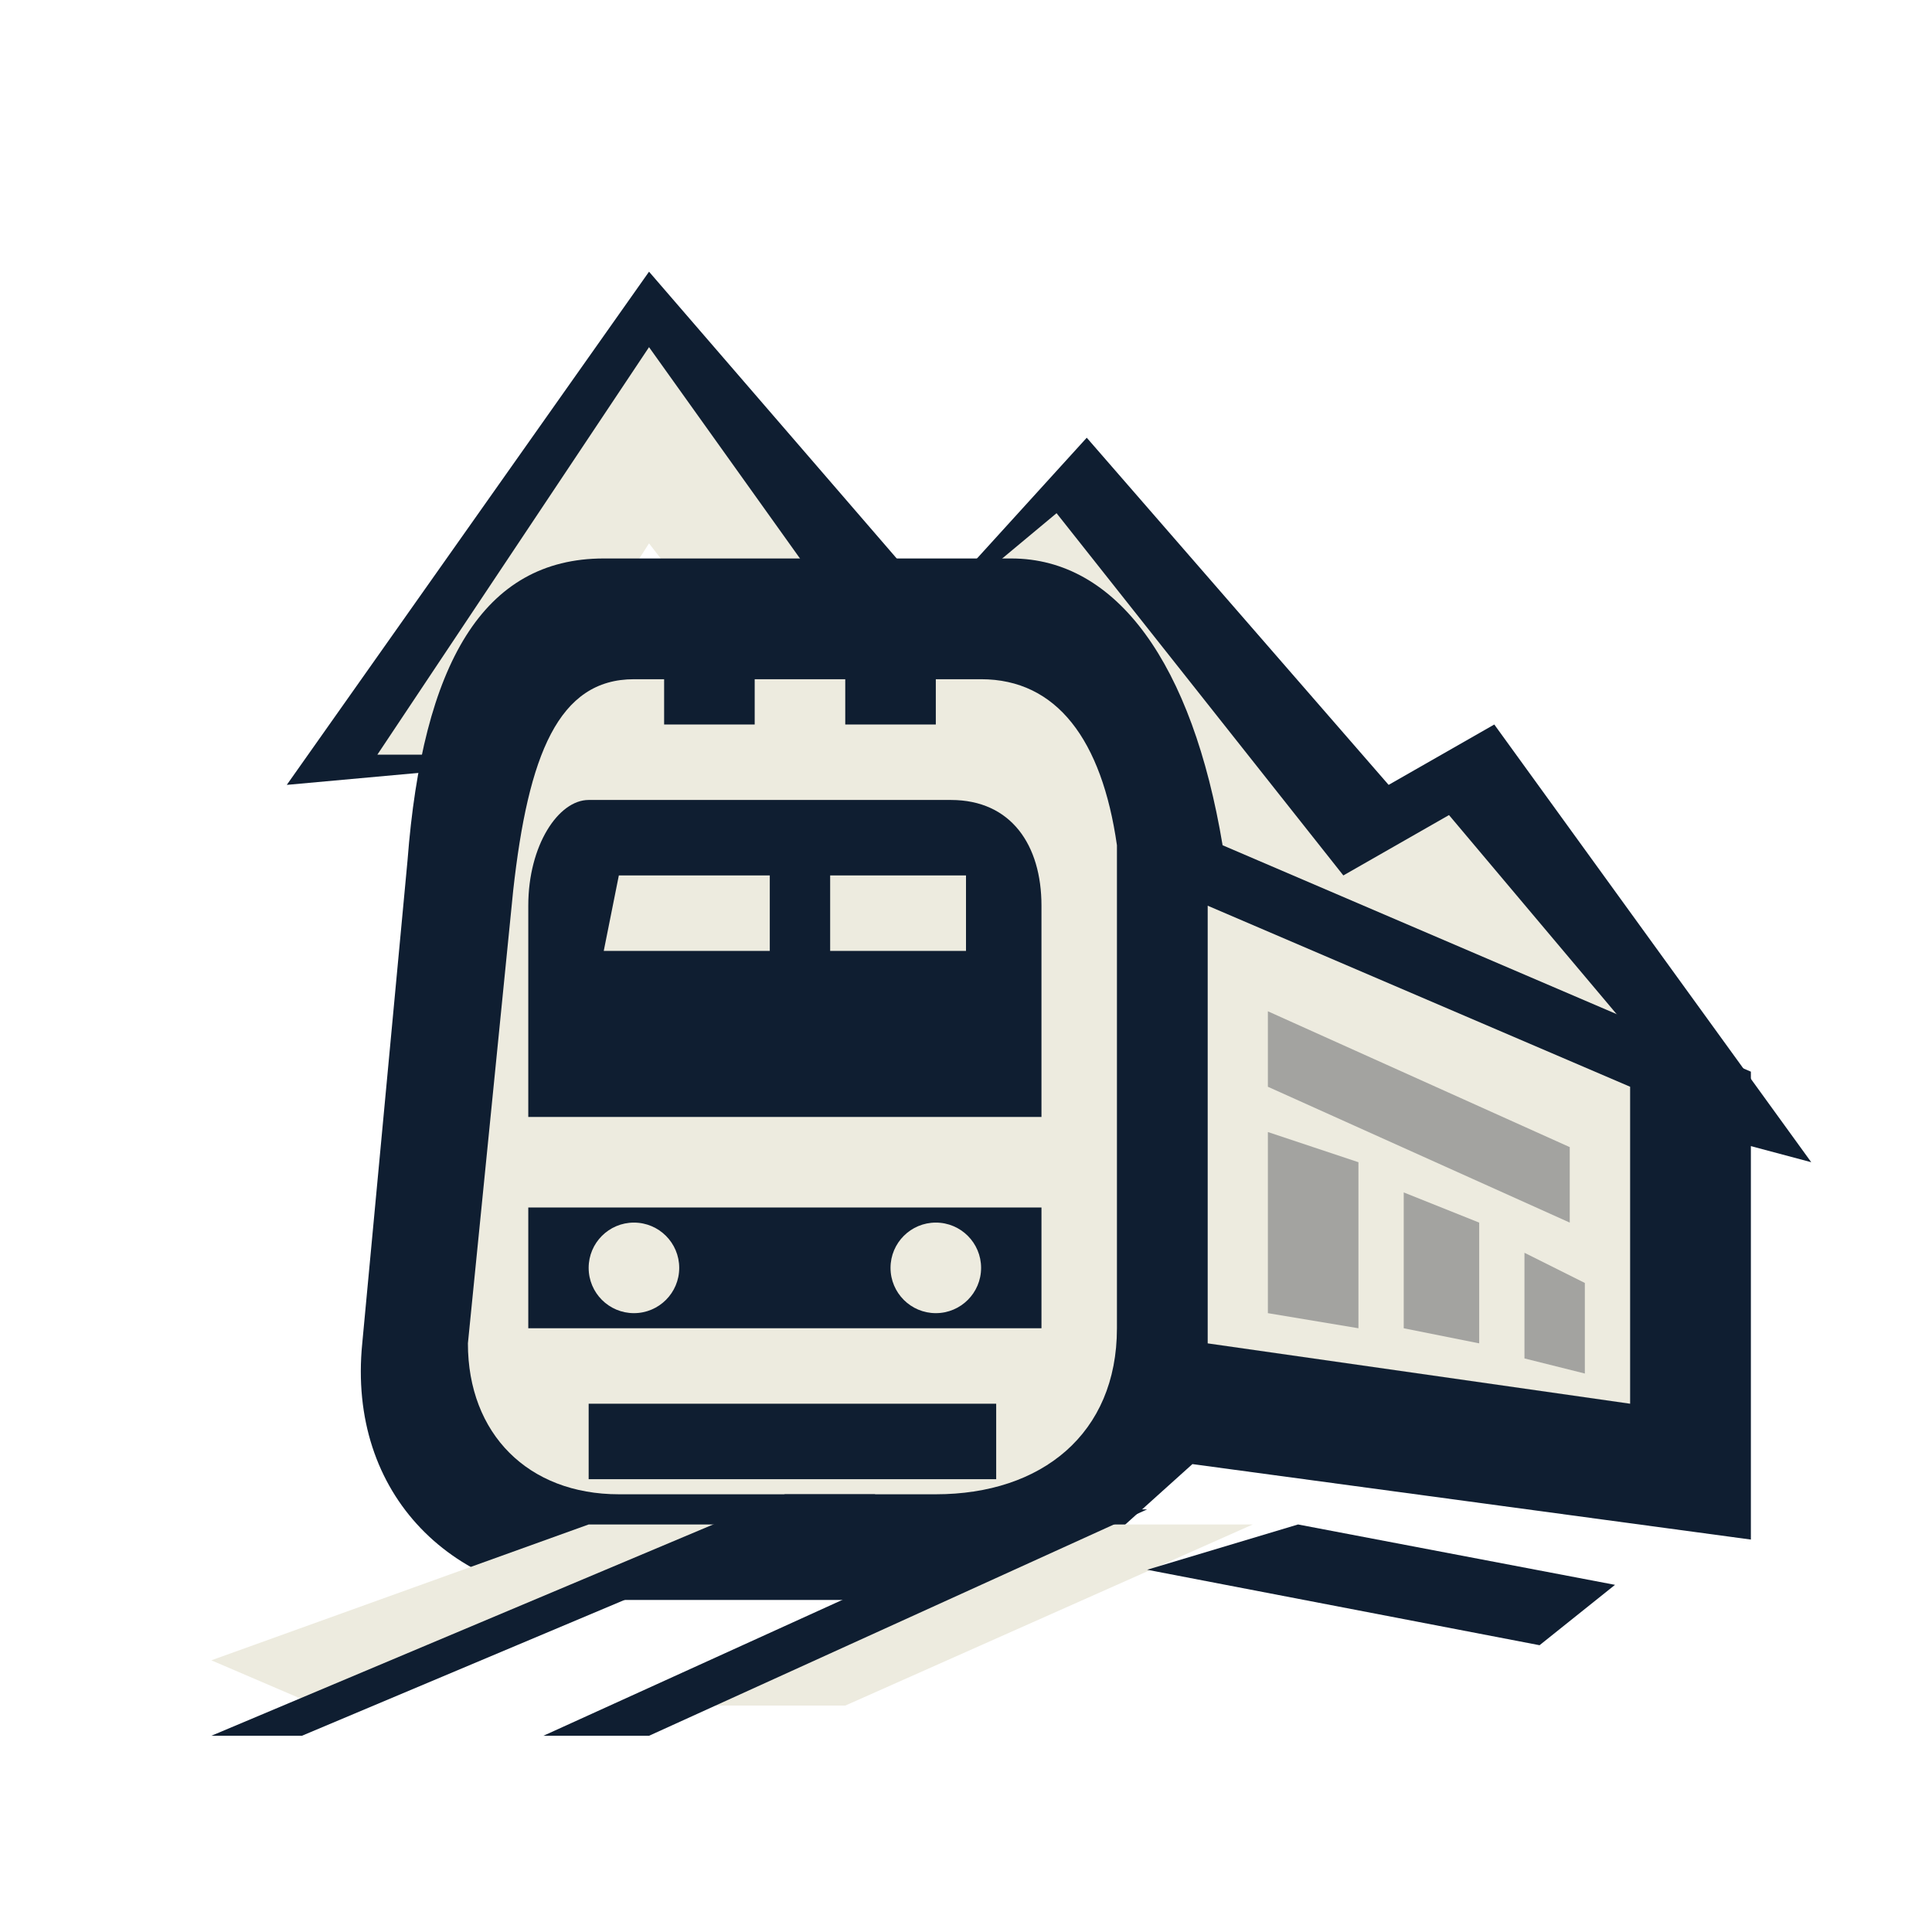
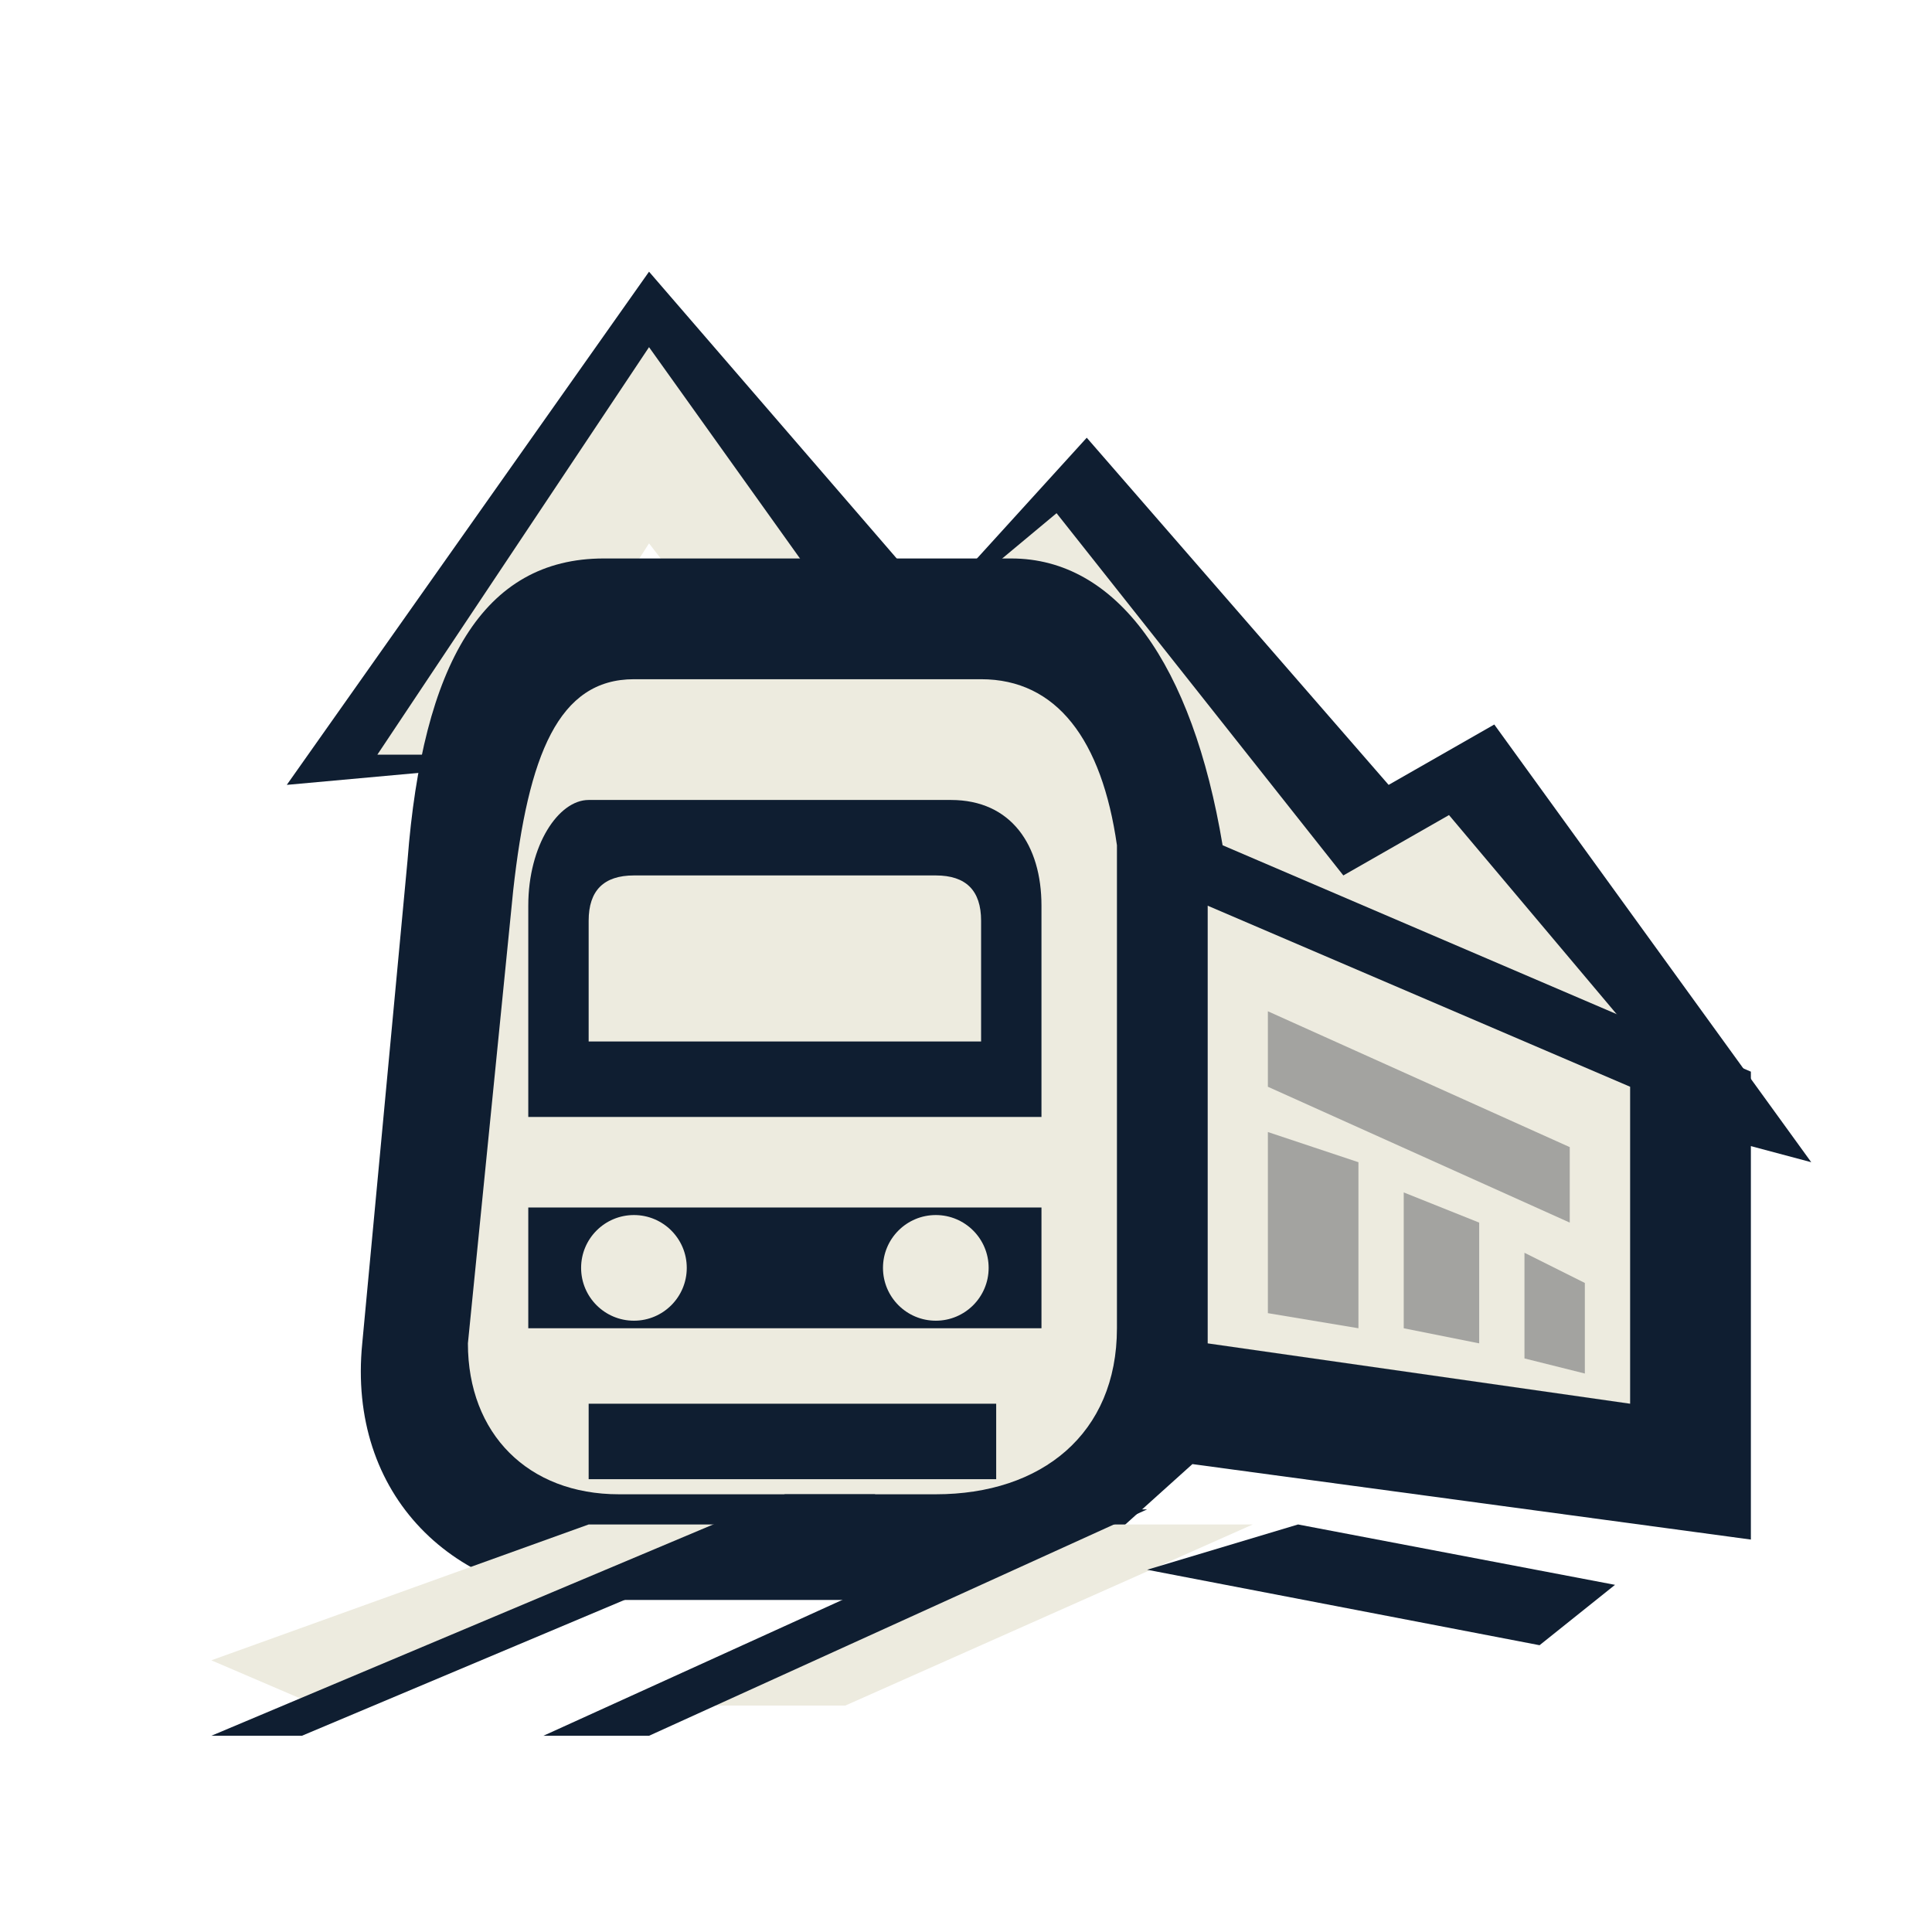
<svg xmlns="http://www.w3.org/2000/svg" width="128" height="128" viewBox="0 0 128 128">
  <path fill="#0f1e31" d="M43 18 62 40 72 29 92 52 99 48 120 77 105 73 91 60 84 65 69 47 61 55 43 31 30 51 19 52z" />
  <path fill="#edebdf" d="M43 23 58 44 70 34 89 58 96 54 112 73 100 69 90 63 83 68 68 51 60 58 43 36 34 50 25 50z" />
  <path fill="#0f1e31" d="M40 37h27c7 0 12 7 14 19l35 15v31l-37-5-10 9H40c-10 0-17-7-16-17l3-32c1-13 5-20 13-20z" />
  <path fill="#edebdf" d="M42 45h23c5 0 8 4 9 11v32c0 7-5 11-12 11H41c-6 0-10-4-10-10l3-30c1-9 3-14 8-14z" />
  <path fill="#edebdf" d="M80 60 108 72v21l-28-4z" />
  <path fill="#a3a3a0" d="M84 67 104 76v5L84 72zM84 75l6 2v11l-6-1zM93 79l5 2v8l-5-1zM101 83l4 2v6l-4-1z" />
  <path fill="#0f1e31" d="M39 53h24c4 0 6 3 6 7v14H35V60c0-4 2-7 4-7z" />
-   <path fill="#edebdf" d="M41 58h10v5H40zM55 58h9v5h-9z" />
+   <path fill="#edebdf" d="M42 58h20c2 0 3 1 3 3v8H39v-8c0-2 1-3 3-3z" />
  <path fill="#0f1e31" d="M35 80h34v8H35z" />
-   <path fill="#edebdf" d="M42 81a3 3 0 1 1 0 6 3 3 0 0 1 0-6zM62 81a3 3 0 1 1 0 6 3 3 0 0 1 0-6z" />
-   <path fill="#0f1e31" d="M44 43h6v5h-6zM56 43h6v5h-6zM39 93h27v5H39zM76 58h4v34h-4z" />
+   <path fill="#edebdf" d="M42 80.5a3.5 3.5 0 1 1 0 7 3.5 3.5 0 0 1 0-7zM62 80.5a3.5 3.5 0 1 1 0 7 3.5 3.5 0 0 1 0-7z" />
+   <path fill="#0f1e31" d="M39 93h27v5H39zM76 58h4v34h-4z" />
  <path fill="#edebdf" d="M14 110 39 101h13l-31 12zM70 101h13l-27 12H43z" />
  <path fill="#0f1e31" d="M14 115 52 99h6l-38 16zM69 100h7l-33 15h-7zM86 101l21 4-5 4-26-5z" />
</svg>
